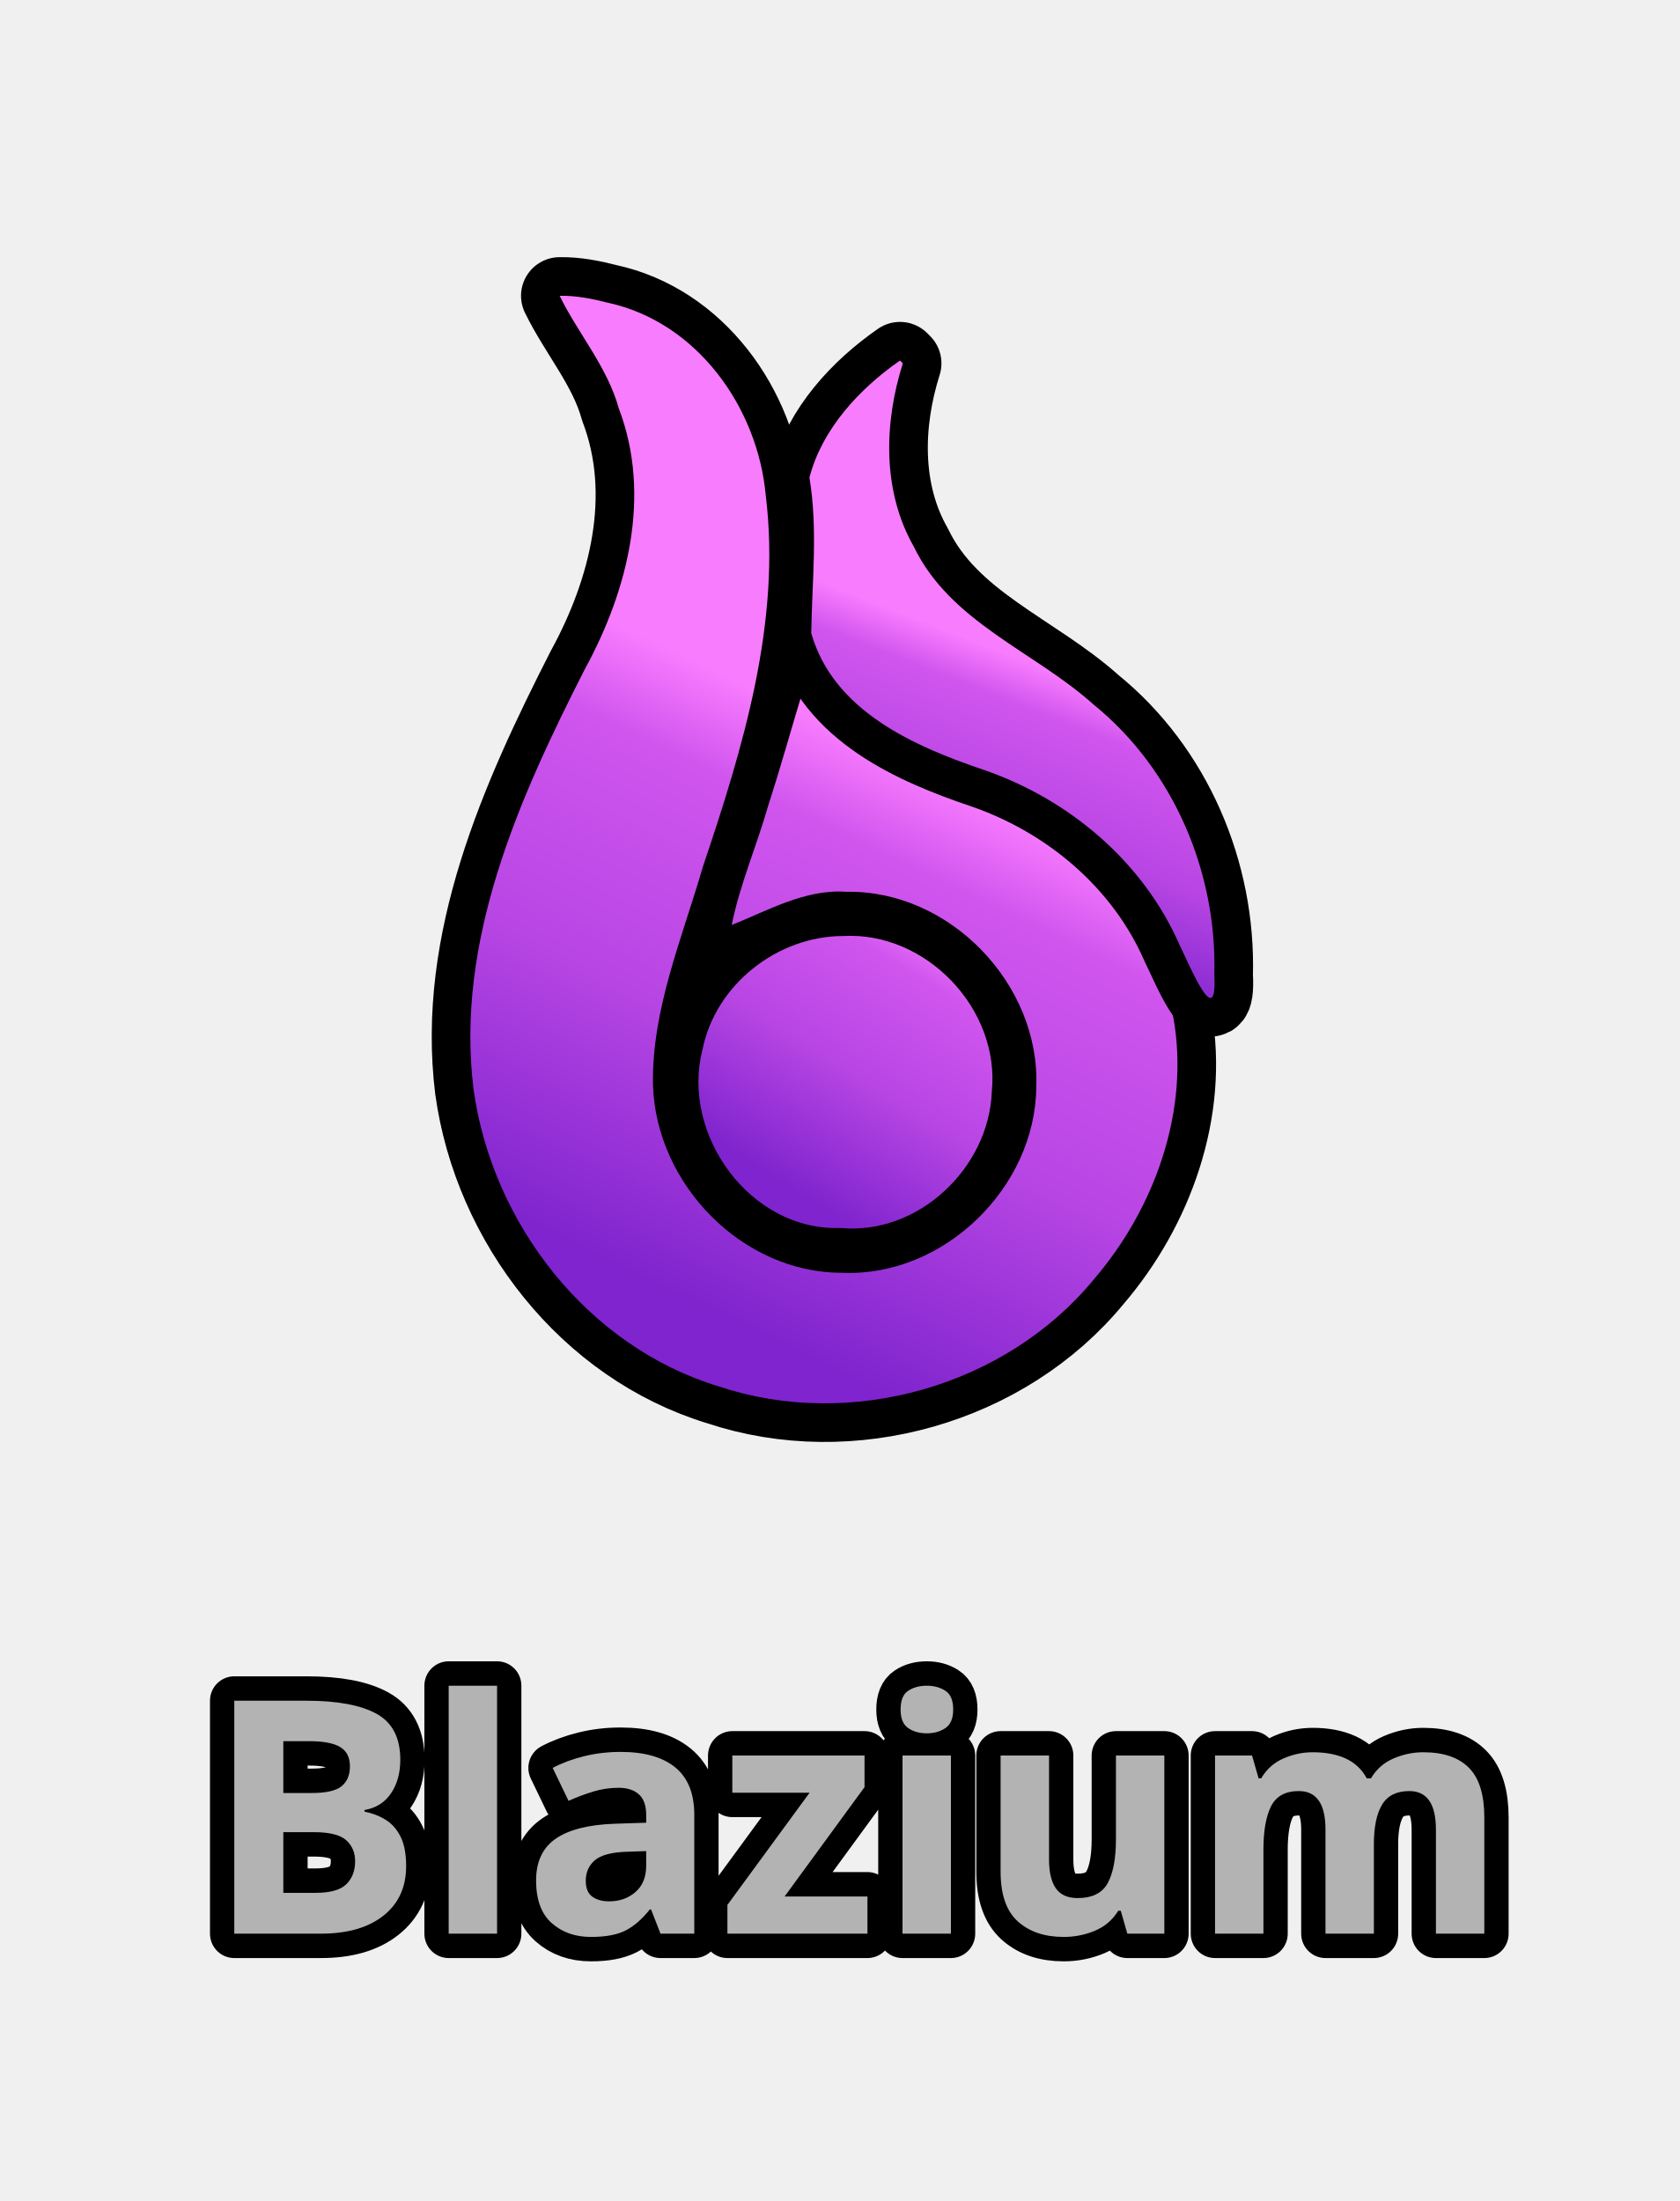
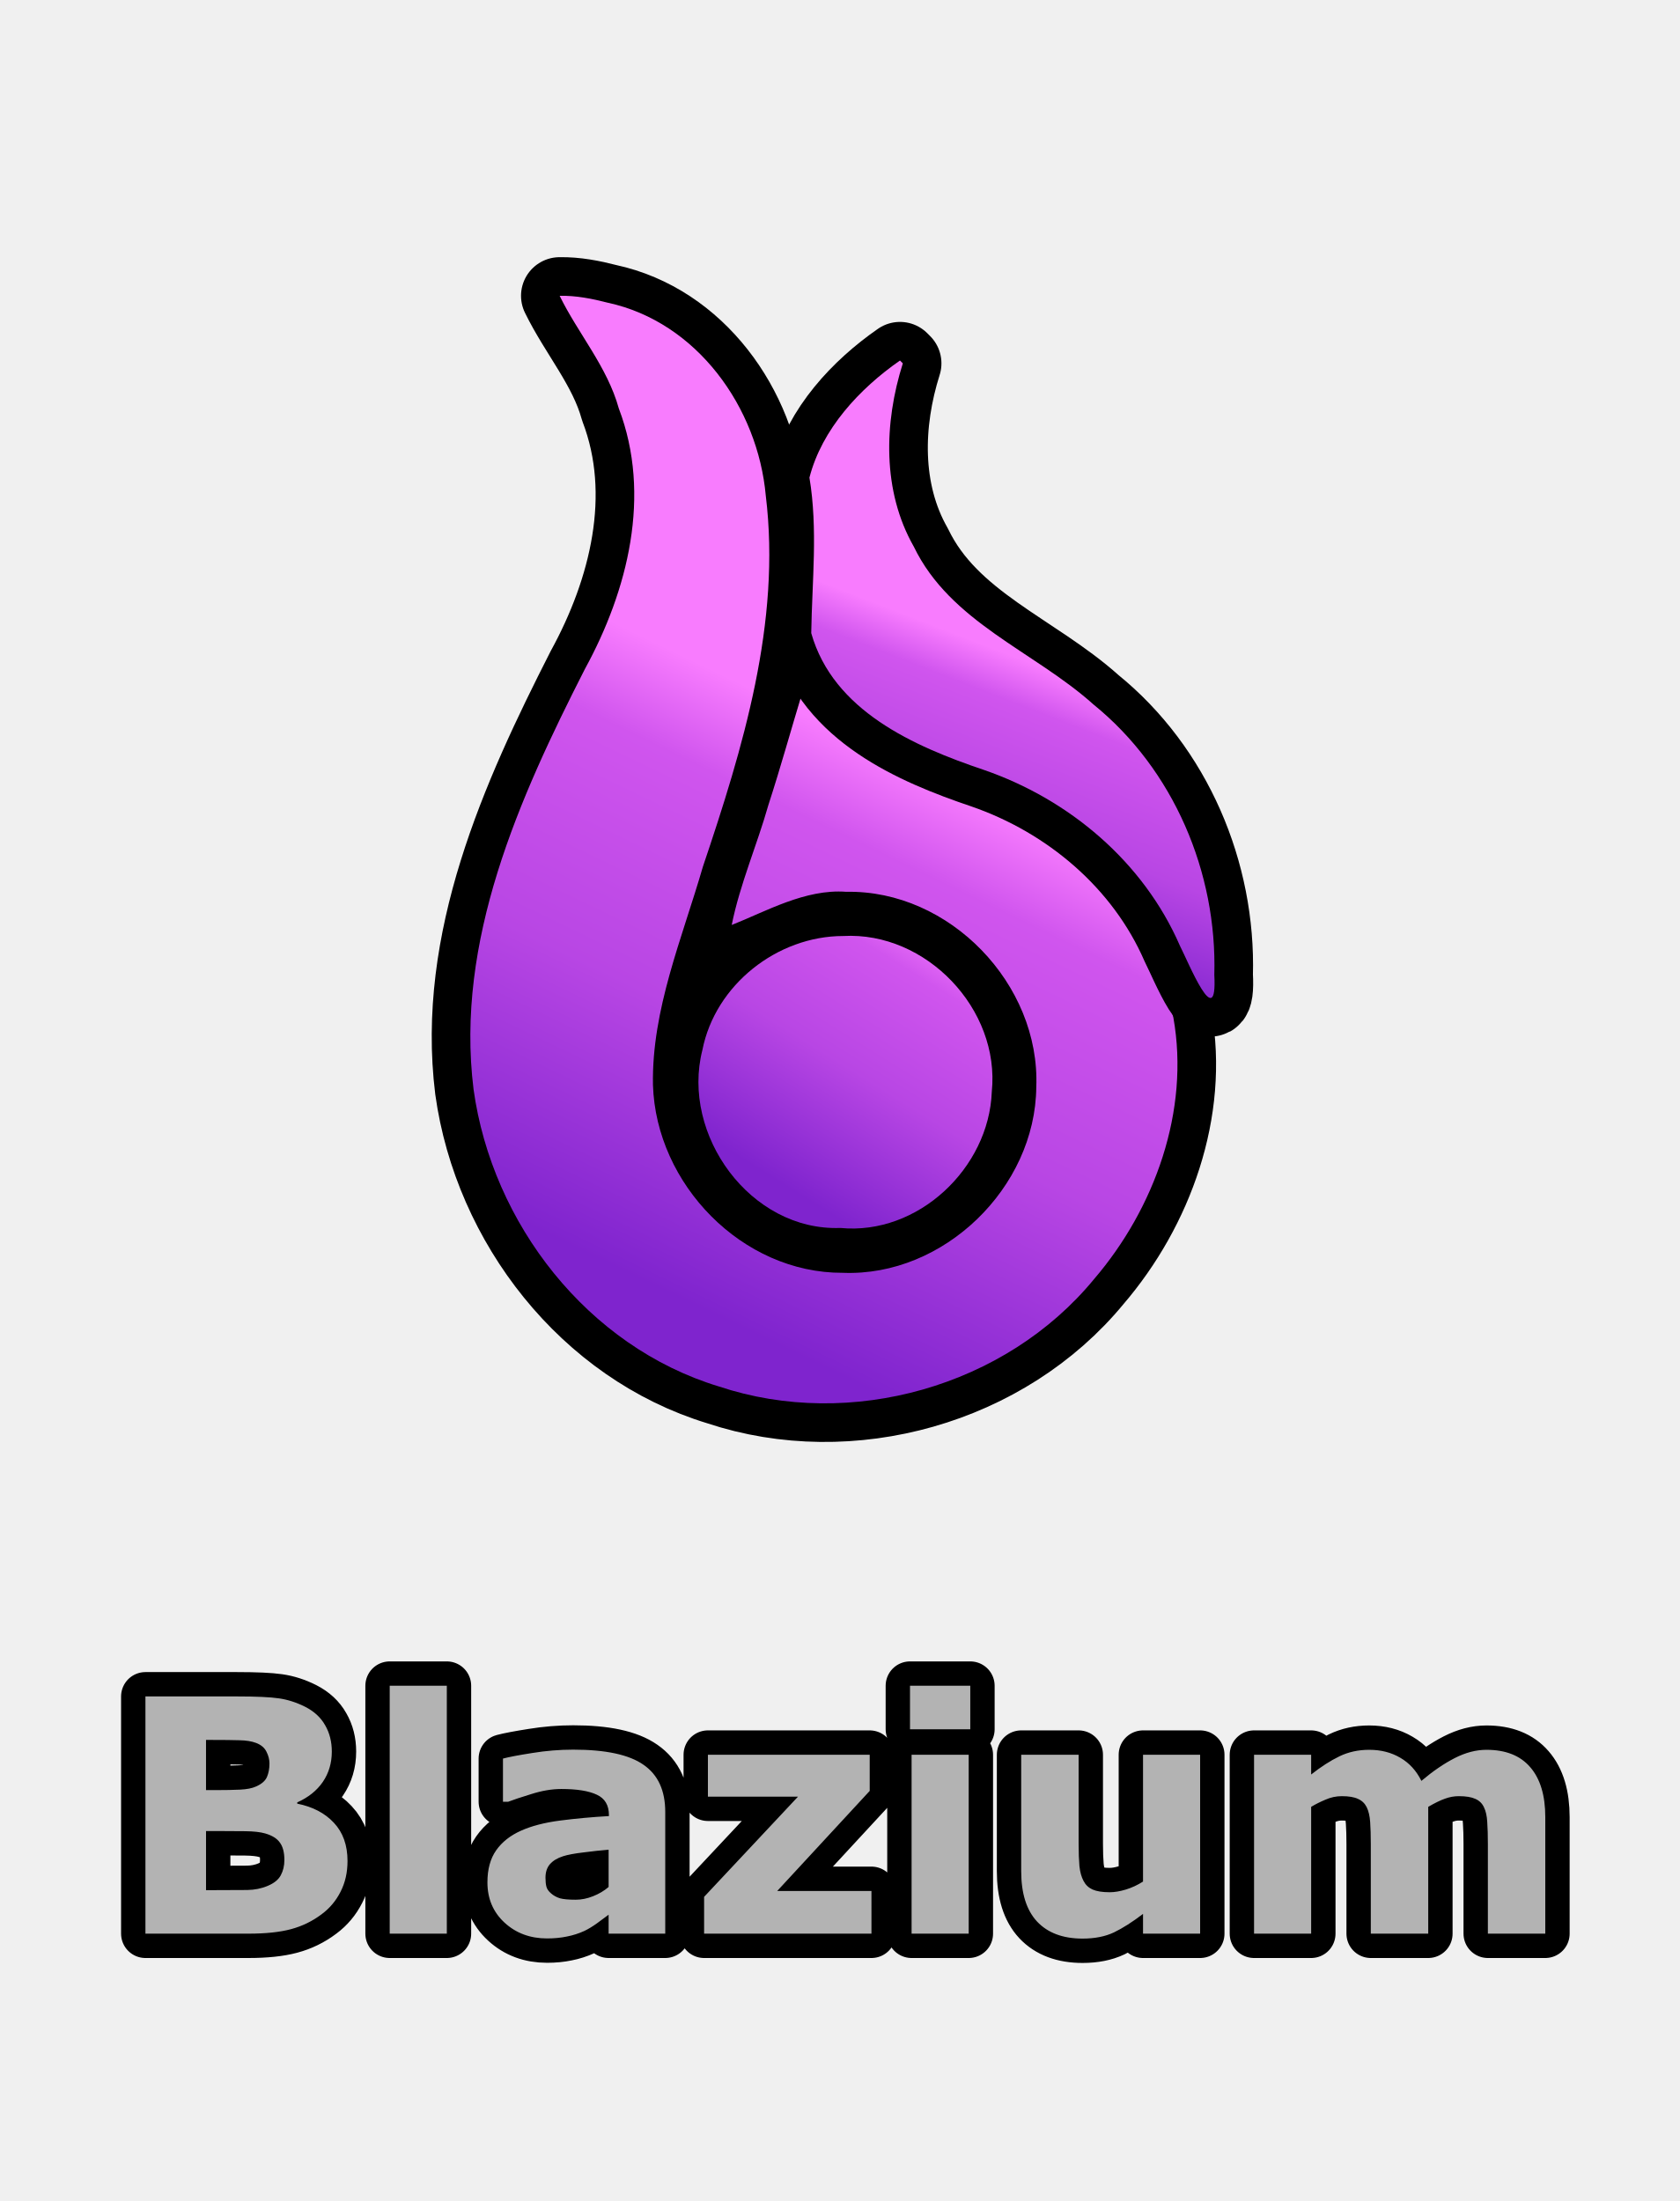
<svg xmlns="http://www.w3.org/2000/svg" xmlns:xlink="http://www.w3.org/1999/xlink" xml:space="preserve" width="2000" height="2621.254" viewBox="0 0 529.167 693.54" version="1.1" id="svg14">
  <defs id="defs12">
    <linearGradient xlink:href="#a" id="f" x1="635.831" x2="721.822" y1="589.778" y2="368.408" gradientTransform="translate(68.3 75.792)scale(.38017)" gradientUnits="userSpaceOnUse" />
    <linearGradient id="a">
      <stop offset=".045" stop-color="#7f24ce" id="stop1" />
      <stop offset=".468" stop-color="#b846e4" id="stop2" />
      <stop offset=".848" stop-color="#d055ee" id="stop3" />
      <stop offset="1" stop-color="#f87cfe" id="stop4" />
    </linearGradient>
    <linearGradient xlink:href="#b" id="e" x1="269.585" x2="488.27" y1="847.204" y2="393.079" gradientTransform="translate(68.3 75.792)scale(.38017)" gradientUnits="userSpaceOnUse" />
    <linearGradient id="b">
      <stop offset=".045" stop-color="#7f24ce" id="stop5" />
      <stop offset=".478" stop-color="#b846e4" id="stop6" />
      <stop offset=".848" stop-color="#d055ee" id="stop7" />
      <stop offset="1" stop-color="#f87cfe" id="stop8" />
    </linearGradient>
    <linearGradient xlink:href="#c" id="d" x1="496.519" x2="635.831" y1="813.477" y2="589.778" gradientTransform="translate(68.3 75.792)scale(.38017)" gradientUnits="userSpaceOnUse" />
    <linearGradient id="c">
      <stop offset=".045" stop-color="#7f24ce" id="stop9" />
      <stop offset=".468" stop-color="#b846e4" id="stop10" />
      <stop offset=".825" stop-color="#d055ee" id="stop11" />
      <stop offset="1" stop-color="#f87cfe" id="stop12" />
    </linearGradient>
  </defs>
  <g stroke="#fff" stroke-linejoin="round" stroke-width="26.458" paint-order="stroke fill markers" id="g14" style="stroke:#000000">
-     <text xml:space="preserve" x="64.747" y="607.943" fill="#414042" stroke-width="15.346" font-family="Inter Alia" font-size="102.582" font-weight="700" style="-inkscape-font-specification:'Inter Alia, Bold';font-variant-ligatures:normal;font-variant-caps:normal;font-variant-numeric:normal;font-variant-east-asian:normal;text-align:start;stroke:#000000;fill:#b3b3b3" transform="scale(.99777 1.00223)" id="text12">
-       <tspan x="64.747" y="607.943" style="-inkscape-font-specification:'Inter Alia, Bold';font-variant-ligatures:normal;font-variant-caps:normal;font-variant-numeric:normal;font-variant-east-asian:normal;stroke:#000000;fill:#b3b3b3" id="tspan12">Blazium</tspan>
-     </text>
+     <path d="m 109.491,586.407 q 0,5.422 -2.199,9.689 -2.149,4.267 -5.947,7.078 -4.398,3.313 -9.696,4.719 -5.248,1.406 -13.344,1.406 H 45.82 V 534.55 H 74.707 q 8.996,0 13.144,0.602 4.198,0.602 8.296,2.661 4.248,2.159 6.297,5.823 2.099,3.614 2.099,8.283 0,5.422 -2.849,9.588 -2.849,4.116 -8.046,6.426 v 0.402 q 7.297,1.456 11.545,6.024 4.298,4.568 4.298,12.048 z M 84.902,555.684 q 0,-1.857 -0.95,-3.715 -0.9,-1.857 -3.249,-2.761 -2.099,-0.803 -5.248,-0.853 -3.099,-0.1 -8.746,-0.1 h -1.799 v 15.813 h 2.999 q 4.548,0 7.746,-0.151 3.199,-0.151 5.048,-1.004 2.599,-1.155 3.398,-2.962 0.8,-1.857 0.8,-4.267 z m 4.698,30.422 q 0,-3.564 -1.399,-5.472 -1.349,-1.958 -4.648,-2.912 -2.249,-0.653 -6.197,-0.703 -3.948,-0.05 -8.246,-0.05 h -4.198 v 18.624 h 1.399 q 8.096,0 11.595,-0.05 3.498,-0.05 6.447,-1.305 2.999,-1.255 4.098,-3.313 1.149,-2.108 1.149,-4.819 z m 51.177,23.193 h -17.992 v -78.112 h 17.992 z m 50.977,-14.709 v -11.747 q -3.648,0.301 -7.896,0.853 -4.248,0.502 -6.447,1.205 -2.699,0.853 -4.148,2.51 -1.399,1.606 -1.399,4.267 0,1.757 0.3,2.861 0.3,1.104 1.499,2.108 1.149,1.004 2.749,1.506 1.599,0.452 4.998,0.452 2.699,0 5.448,-1.104 2.799,-1.104 4.898,-2.912 z m 0,8.735 q -1.449,1.104 -3.598,2.661 -2.149,1.556 -4.048,2.46 -2.649,1.205 -5.497,1.757 -2.849,0.602 -6.247,0.602 -7.996,0 -13.394,-4.97 -5.398,-4.97 -5.398,-12.701 0,-6.175 2.749,-10.09 2.749,-3.916 7.796,-6.175 4.998,-2.259 12.394,-3.213 7.397,-0.954 15.343,-1.406 v -0.301 q 0,-4.669 -3.798,-6.426 -3.798,-1.807 -11.195,-1.807 -4.448,0 -9.496,1.606 -5.048,1.556 -7.247,2.41 h -1.649 v -13.604 q 2.849,-0.753 9.246,-1.757 6.447,-1.054 12.894,-1.054 15.343,0 22.14,4.769 6.847,4.719 6.847,14.859 v 38.353 h -17.842 z m 82.812,5.974 H 221.839 v -11.596 l 29.586,-31.576 h -28.387 v -13.203 h 50.977 V 564.319 l -29.137,31.526 h 29.686 z m 30.636,0 h -17.992 v -56.375 h 17.992 z m 0.5,-64.407 h -18.991 v -13.705 h 18.991 z m 72.417,64.407 h -17.992 v -6.225 q -4.998,3.815 -9.146,5.823 -4.148,1.958 -9.895,1.958 -9.296,0 -14.343,-5.371 -4.998,-5.371 -4.998,-15.863 v -36.697 h 18.092 v 27.962 q 0,4.267 0.25,7.128 0.3,2.811 1.299,4.669 0.95,1.857 2.849,2.711 1.949,0.853 5.398,0.853 2.299,0 5.098,-0.853 2.799,-0.853 5.398,-2.51 v -39.96 h 17.992 z m 71.867,-39.96 v 39.96 h -18.092 v -28.163 q 0,-4.116 -0.2,-6.978 -0.2,-2.912 -1.1,-4.719 -0.9,-1.807 -2.749,-2.61 -1.799,-0.853 -5.098,-0.853 -2.649,0 -5.148,1.104 -2.499,1.054 -4.498,2.259 v 39.96 h -17.992 v -56.375 h 17.992 v 6.225 q 4.648,-3.665 8.896,-5.723 4.248,-2.058 9.396,-2.058 5.547,0 9.796,2.51 4.248,2.46 6.647,7.279 5.398,-4.568 10.495,-7.179 5.098,-2.61 9.995,-2.61 9.096,0 13.794,5.472 4.748,5.472 4.748,15.763 V 609.299 H 468.777 v -28.163 q 0,-4.167 -0.2,-7.028 -0.15,-2.861 -1.05,-4.669 -0.85,-1.807 -2.699,-2.61 -1.849,-0.853 -5.198,-0.853 -2.249,0 -4.398,0.803 -2.149,0.753 -5.248,2.56 z" id="text12" style="font-weight:700;font-size:102.582px;font-family:'Inter Alia';-inkscape-font-specification:'Inter Alia, Bold';fill:#b3b3b3;stroke-width:15.346" aria-label="Blazium" />
    <path fill="url(#d)" stroke-linecap="round" stroke-width="24.331" d="m 265.687,294.938 c 26.125,-1.437 49.469,23.047 46.793,49.078 -0.898,24.102 -23.295,45.291 -47.703,42.915 -28.349,1.041 -50.29,-29.377 -43.476,-56.077 4.05,-20.546 23.595,-35.909 44.386,-35.915 z" paint-order="markers stroke fill" style="mix-blend-mode:normal;stroke:#000000" id="path12" />
    <path fill="url(#e)" stroke-linecap="round" stroke-width="24.331" d="m 176.324,93.203 c 5.71,11.735 15.032,22.406 18.642,35.503 10.409,27.285 2.855,57.368 -10.689,82.107 -20.746,40.737 -40.88,85.656 -35.076,132.447 5.862,42.269 35.906,81.056 77.259,93.605 41.51,13.856 90.413,0.054 118.244,-33.82 19.096,-22.262 30.217,-53.104 24.984,-82.415 -7.961,-32.591 -33.358,-59.713 -65.479,-69.528 -19.463,-6.503 -38.651,-16.228 -51.482,-32.702 -3.193,10.479 -6.819,23.538 -10.627,35.235 -3.594,12.667 -8.971,24.959 -11.562,37.824 10.657,-4.191 23.162,-11.427 36.089,-10.45 32.538,-0.631 61.153,29.092 59.869,61.526 -0.262,31.673 -29.133,59.8 -60.953,58.53 -31.699,0.143 -58.867,-27.914 -59.816,-59.217 -0.434,-23.754 9.22,-46.251 15.731,-68.754 12.605,-37.359 24.69,-77.024 19.817,-116.875 -2.481,-27.811 -21.673,-54.774 -49.804,-60.837 -4.943,-1.274 -10.02,-2.278 -15.148,-2.178 z" paint-order="markers stroke fill" style="mix-blend-mode:normal;stroke:#000000" id="path13" />
    <path fill="url(#f)" stroke-linecap="round" stroke-width="24.331" d="m 283.553,113.601 c -12.75,8.855 -24.595,21.612 -28.526,36.894 2.705,16.227 0.812,32.799 0.567,48.998 6.941,24.486 32.301,35.653 54.391,43.105 26.933,9.293 50.291,29.008 61.749,55.375 2.673,5.209 11.863,27.947 10.855,9.225 0.916,-32.297 -12.82,-64.764 -38.104,-85.243 -18.668,-16.762 -45.04,-25.826 -56.575,-49.707 -9.989,-17.522 -9.397,-38.996 -3.462,-57.752 l -0.448,-0.448 z" paint-order="markers stroke fill" style="mix-blend-mode:normal;stroke:#000000" id="path14" />
  </g>
</svg>
